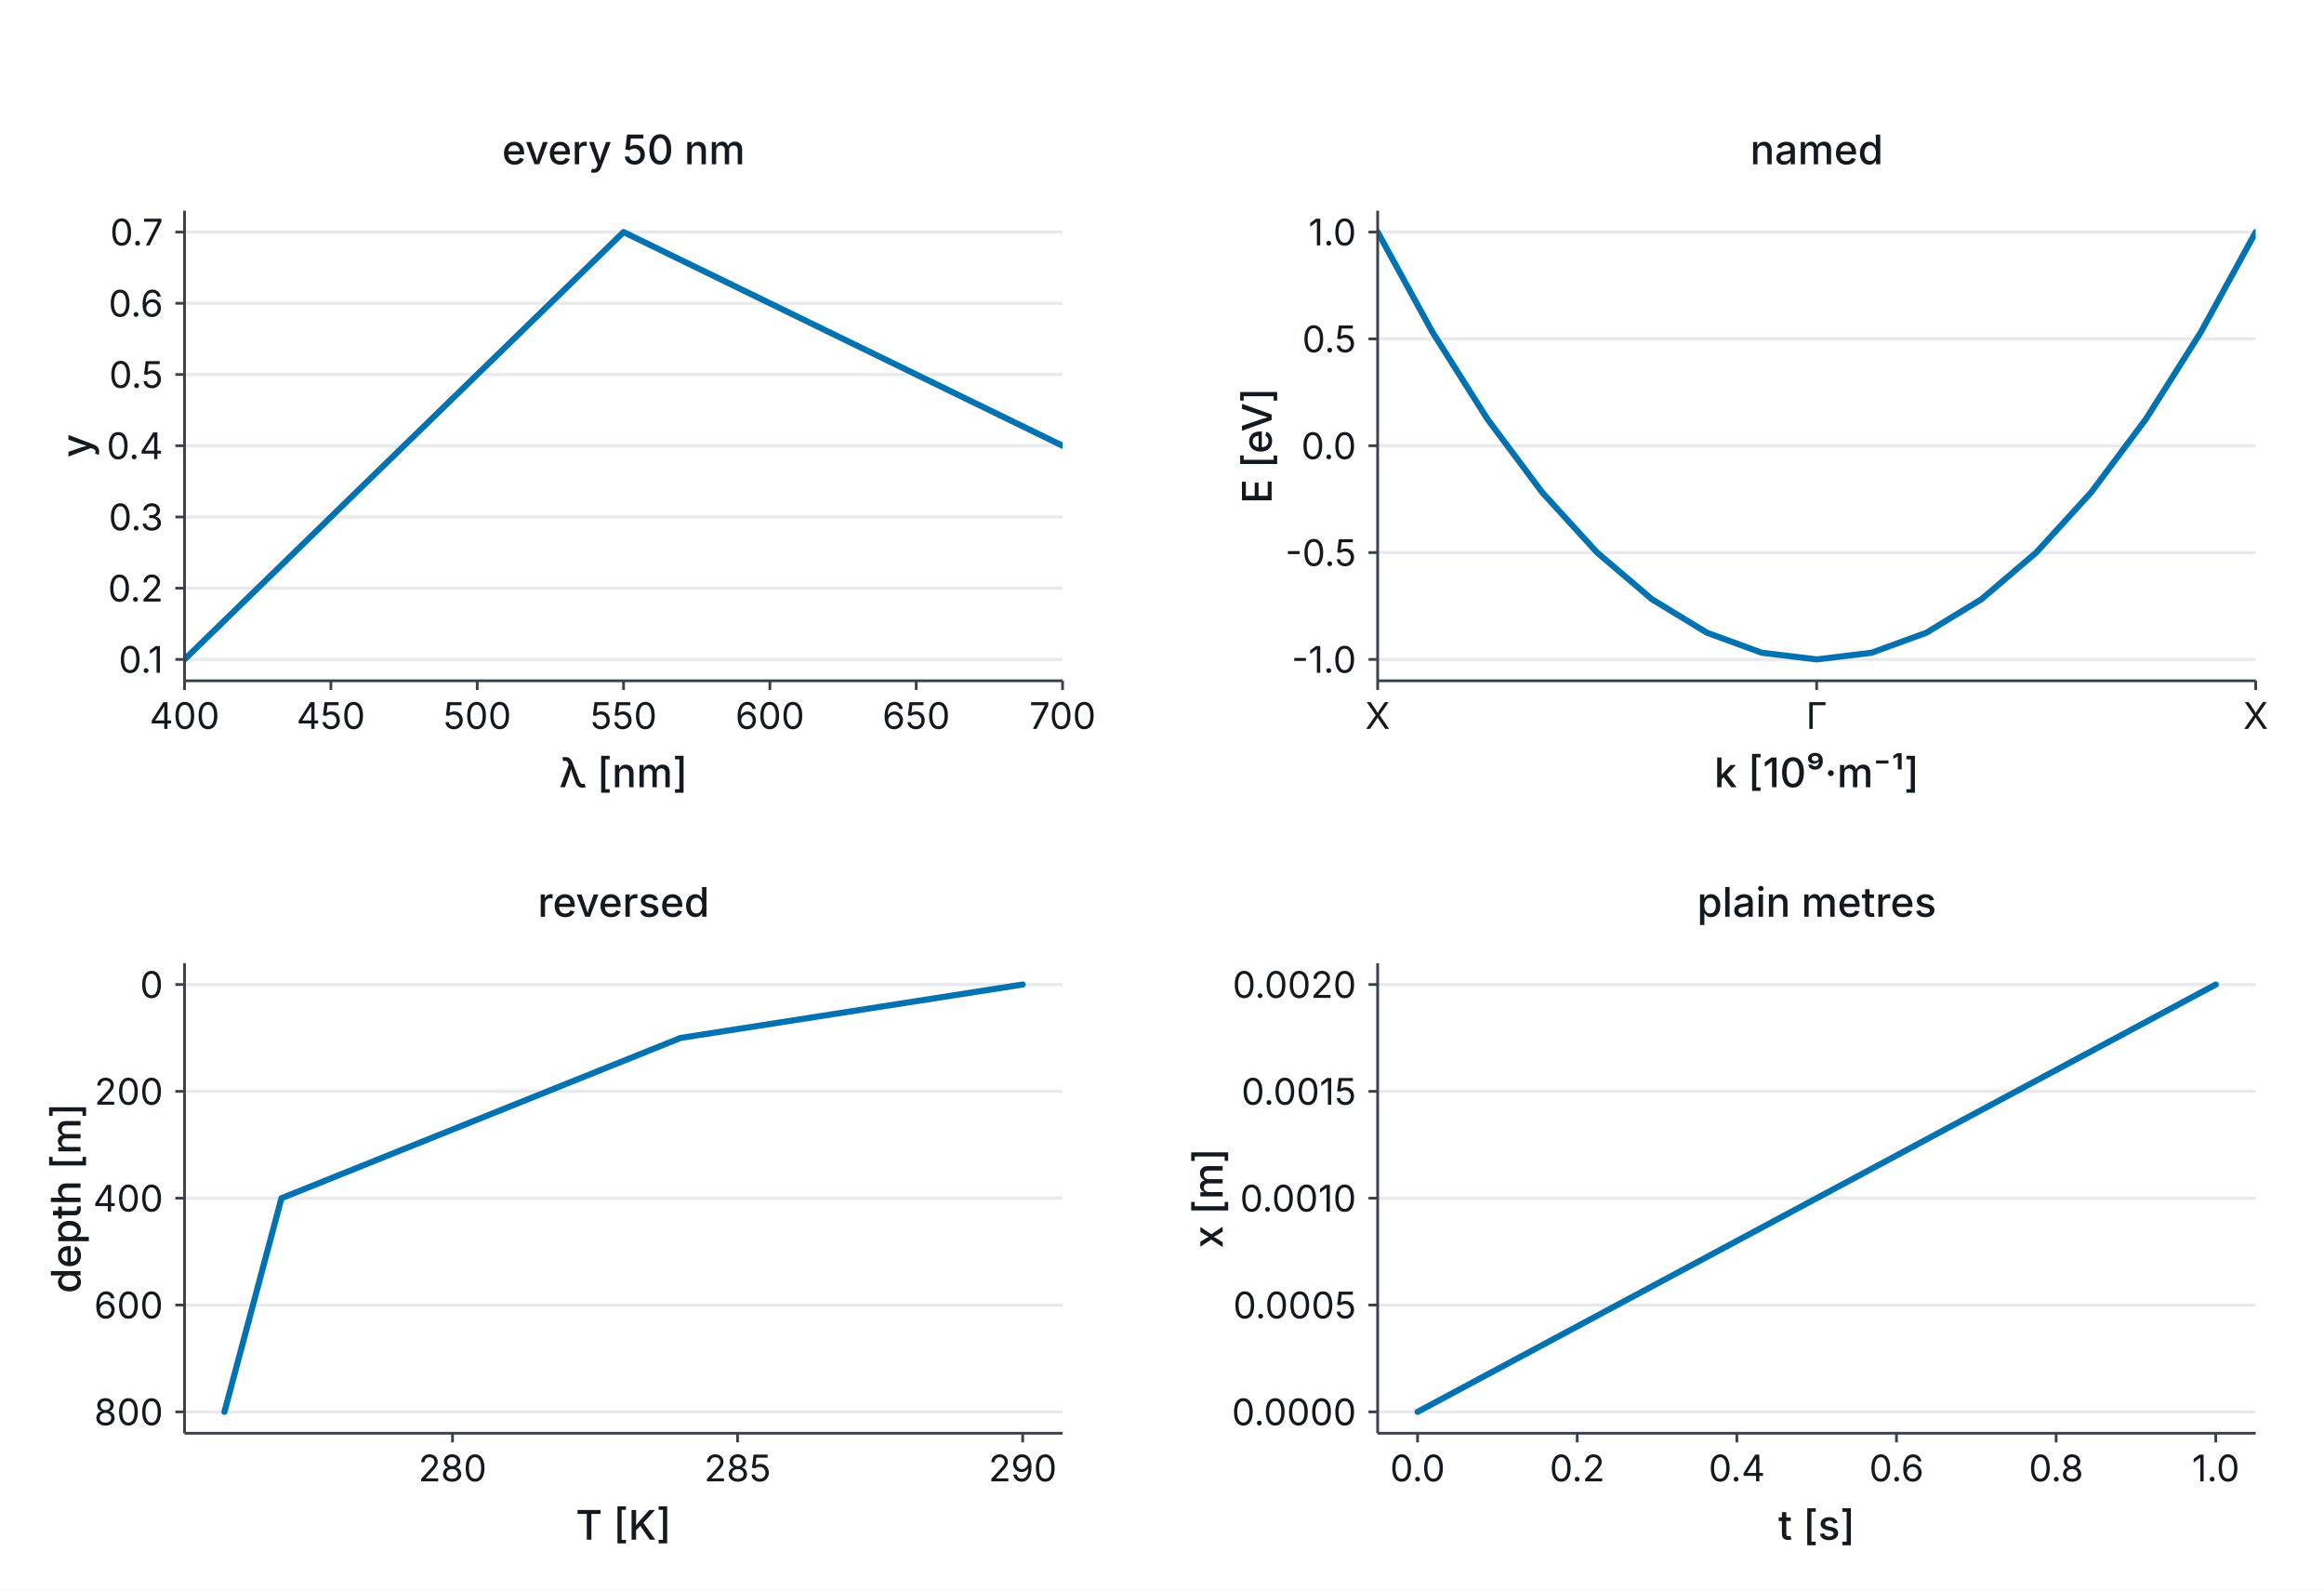
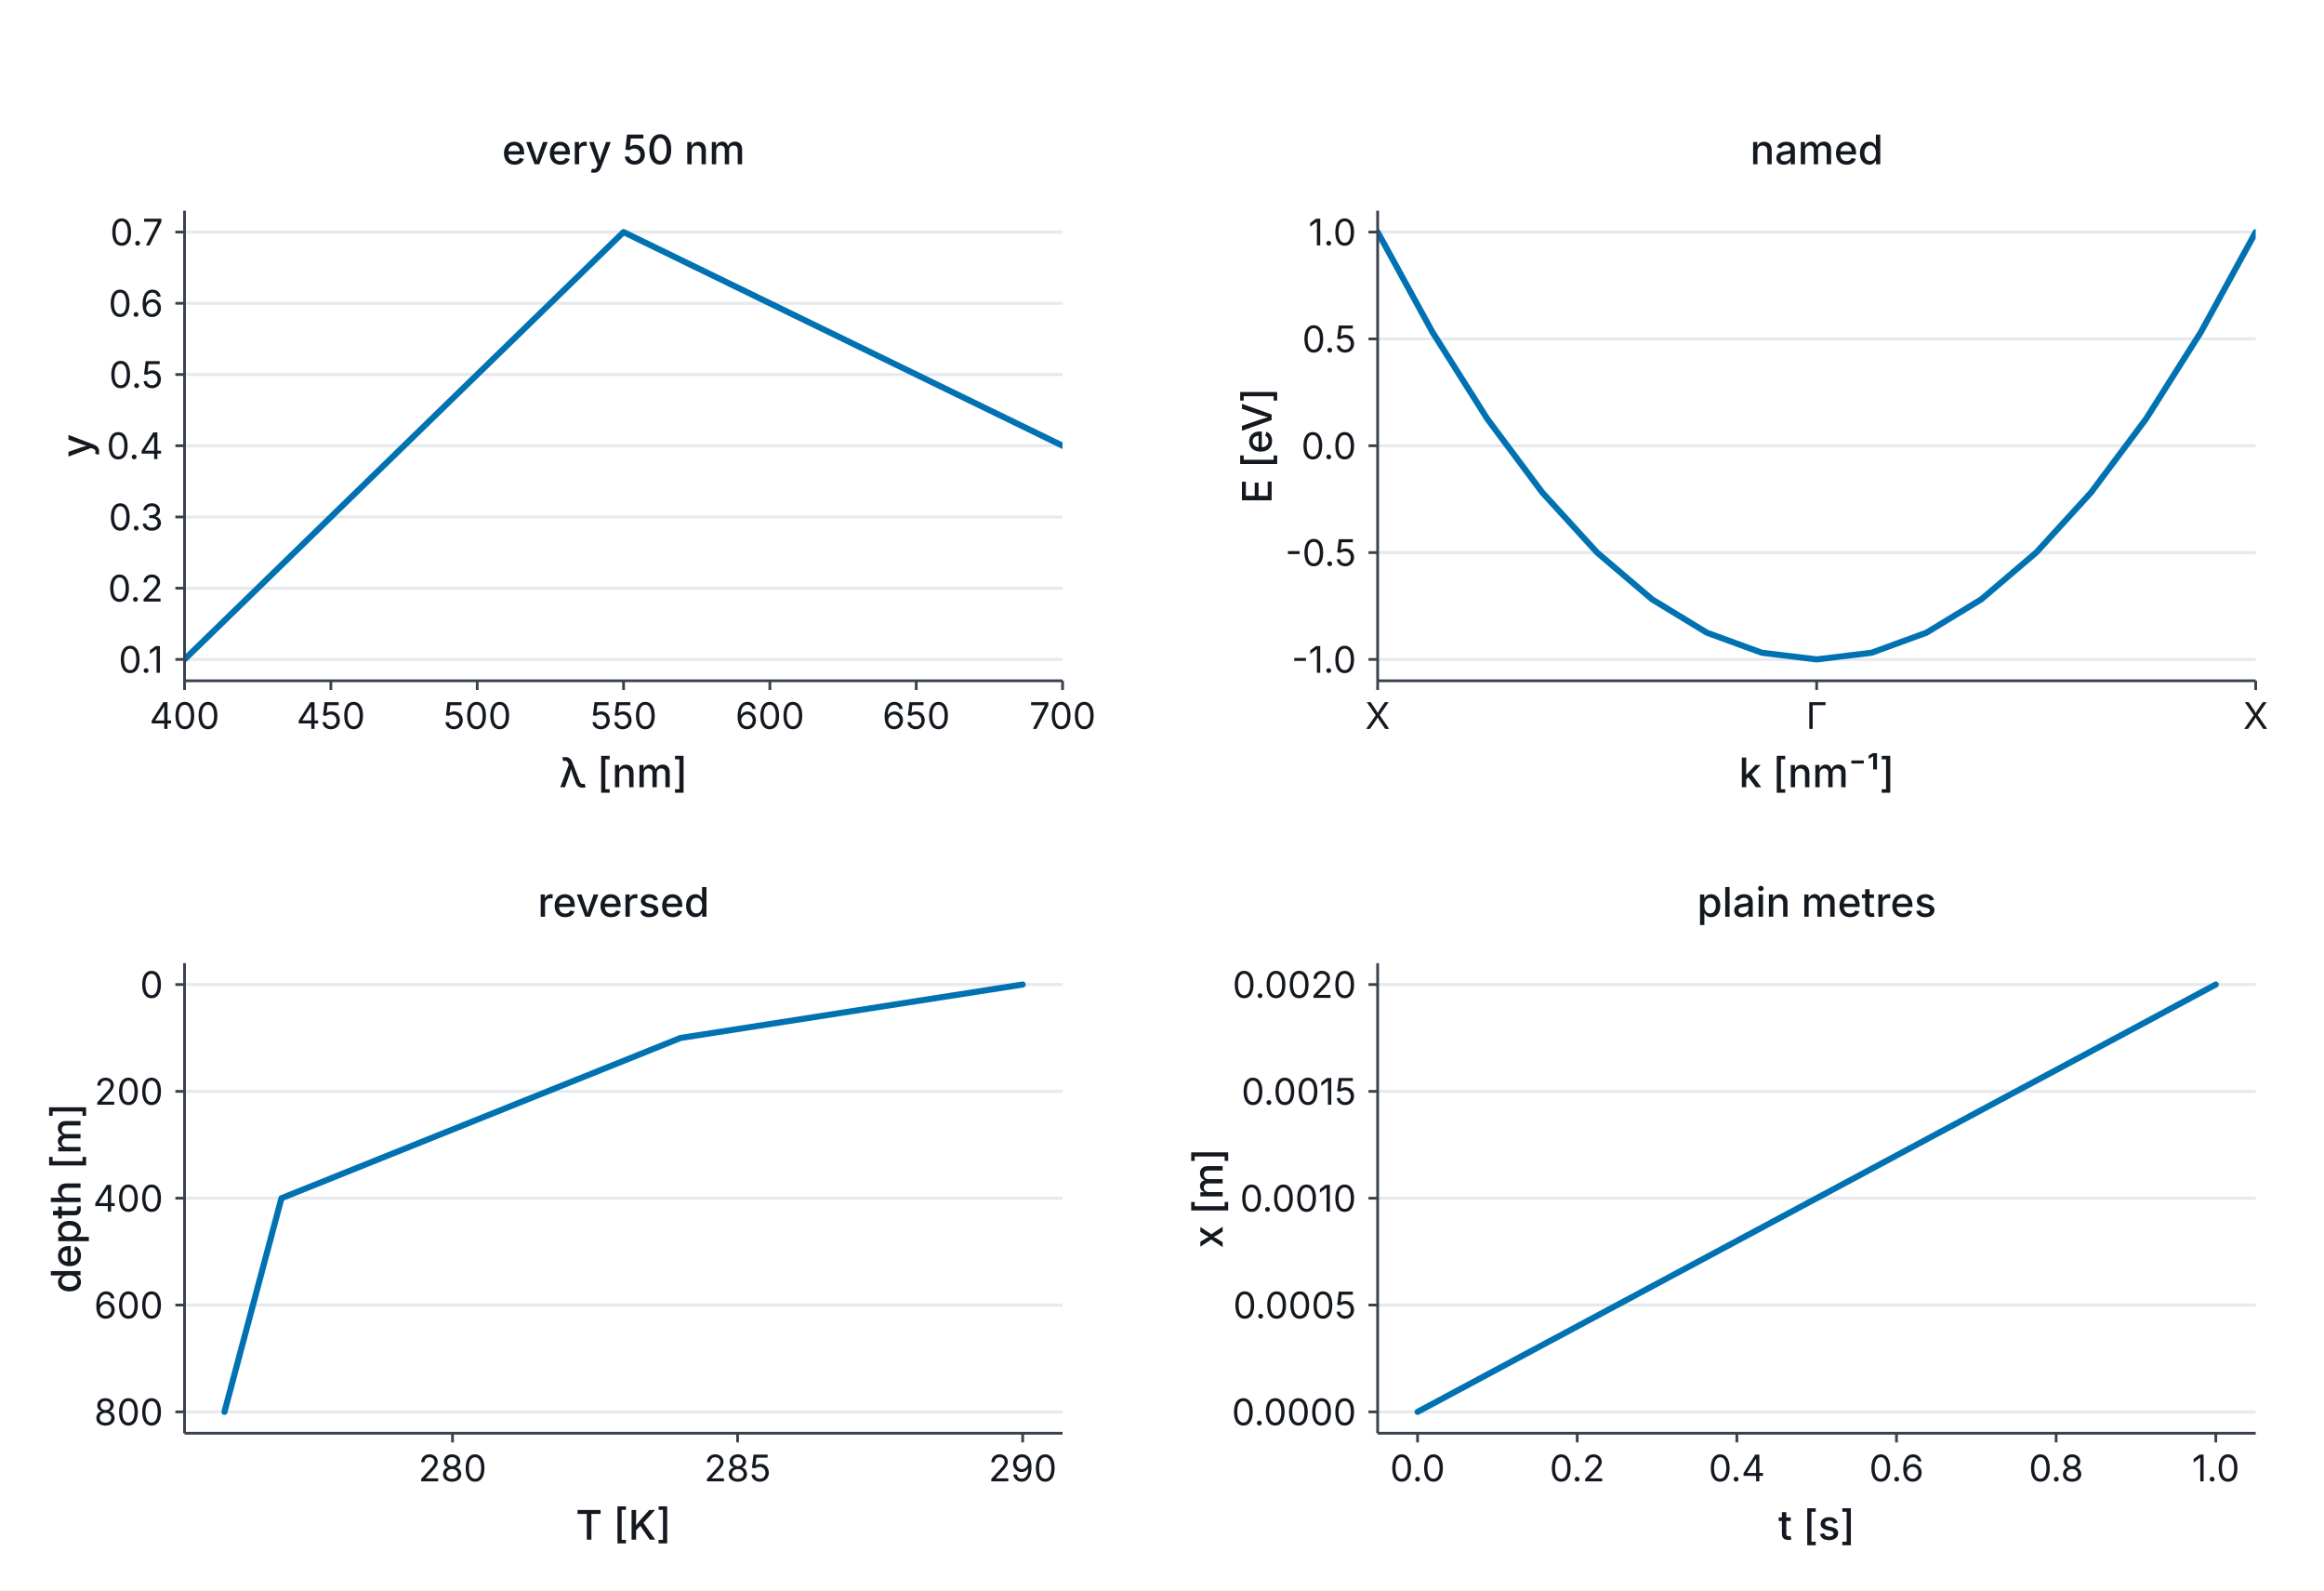
<svg xmlns="http://www.w3.org/2000/svg" width="760" height="520" viewBox="0 0 760 520">
  <defs>
    <clipPath id="qc" clipPathUnits="userSpaceOnUse">
      <path d="M60.349 222.567L347.486 222.567L347.486 68.883L60.349 68.883Z" />
    </clipPath>
    <clipPath id="qc-2" clipPathUnits="userSpaceOnUse">
      <path d="M450.523 222.567L737.66 222.567L737.66 68.883L450.523 68.883Z" />
    </clipPath>
    <clipPath id="qc-3" clipPathUnits="userSpaceOnUse">
      <path d="M60.349 468.567L347.486 468.567L347.486 314.883L60.349 314.883Z" />
    </clipPath>
    <clipPath id="qc-4" clipPathUnits="userSpaceOnUse">
      <path d="M450.523 468.567L737.66 468.567L737.66 314.883L450.523 314.883Z" />
    </clipPath>
  </defs>
  <g id="figure">
    <path d="M0 520L760 520L760 0L0 0Z" fill="#ffffff" />
    <g id="figure_panel-0-0">
      <g role="graphics-object" data-marey-role="other:panel" aria-label="every 50 nm" data-row="0" data-col="0" data-layers="1" data-x-tick-rule="all" data-y-tick-rule="all">
        <g id="figure_panel-0-0_grid">
          <g role="presentation" data-marey-role="decoration" aria-hidden="true" data-lines="7">
            <path d="M60.349 215.581L347.486 215.581M60.349 192.296L347.486 192.296M60.349 169.01L347.486 169.01M60.349 145.725L347.486 145.725M60.349 122.44L347.486 122.44M60.349 99.154L347.486 99.154M60.349 75.869L347.486 75.869" fill="none" stroke="#e7e9ed" stroke-width="1" />
          </g>
        </g>
        <g clip-path="url(#qc)">
          <g id="figure_panel-0-0_layer-0">
            <g role="graphics-object" data-marey-role="series" aria-label="series" data-series="" data-points="3">
              <path d="M60.349 215.581L203.918 75.869L347.486 145.725" fill="none" stroke="#0072b2" stroke-width="2" stroke-linecap="round" stroke-linejoin="round" />
            </g>
          </g>
        </g>
        <g id="figure_panel-0-0_axis-x">
          <g role="graphics-object" data-marey-role="axis" aria-label="λ [nm]" data-side="bottom" data-unit="nm" data-prefix="nano" data-ticks="7" data-tick-rule="all">
            <path d="M60.349 222.567L347.486 222.567" fill="none" stroke="#39414d" stroke-width="0.9" />
            <path d="M60.349 222.567L60.349 225.567M108.205 222.567L108.205 225.567M156.062 222.567L156.062 225.567M203.918 222.567L203.918 225.567M251.774 222.567L251.774 225.567M299.63 222.567L299.63 225.567M347.486 222.567L347.486 225.567" fill="none" stroke="#39414d" stroke-width="0.9" />
            <text x="60.349" y="229.567" font-family="Inter, -apple-system, BlinkMacSystemFont, Segoe UI, Roboto, Helvetica Neue, Arial, sans-serif" font-size="12" text-anchor="middle" dominant-baseline="hanging" fill="#14181f">400</text>
            <text x="108.205" y="229.567" font-family="Inter, -apple-system, BlinkMacSystemFont, Segoe UI, Roboto, Helvetica Neue, Arial, sans-serif" font-size="12" text-anchor="middle" dominant-baseline="hanging" fill="#14181f">450</text>
            <text x="156.062" y="229.567" font-family="Inter, -apple-system, BlinkMacSystemFont, Segoe UI, Roboto, Helvetica Neue, Arial, sans-serif" font-size="12" text-anchor="middle" dominant-baseline="hanging" fill="#14181f">500</text>
            <text x="203.918" y="229.567" font-family="Inter, -apple-system, BlinkMacSystemFont, Segoe UI, Roboto, Helvetica Neue, Arial, sans-serif" font-size="12" text-anchor="middle" dominant-baseline="hanging" fill="#14181f">550</text>
            <text x="251.774" y="229.567" font-family="Inter, -apple-system, BlinkMacSystemFont, Segoe UI, Roboto, Helvetica Neue, Arial, sans-serif" font-size="12" text-anchor="middle" dominant-baseline="hanging" fill="#14181f">600</text>
            <text x="299.63" y="229.567" font-family="Inter, -apple-system, BlinkMacSystemFont, Segoe UI, Roboto, Helvetica Neue, Arial, sans-serif" font-size="12" text-anchor="middle" dominant-baseline="hanging" fill="#14181f">650</text>
            <text x="347.486" y="229.567" font-family="Inter, -apple-system, BlinkMacSystemFont, Segoe UI, Roboto, Helvetica Neue, Arial, sans-serif" font-size="12" text-anchor="middle" dominant-baseline="hanging" fill="#14181f">700</text>
            <text x="203.918" y="247.667" font-family="Inter, -apple-system, BlinkMacSystemFont, Segoe UI, Roboto, Helvetica Neue, Arial, sans-serif" font-size="13.333" font-weight="500" text-anchor="middle" dominant-baseline="hanging" fill="#14181f">λ [nm]</text>
          </g>
        </g>
        <g id="figure_panel-0-0_axis-y">
          <g role="graphics-object" data-marey-role="axis" aria-label="y" data-side="left" data-unit="" data-prefix="" data-ticks="7" data-tick-rule="all">
            <path d="M60.349 222.567L60.349 68.883" fill="none" stroke="#39414d" stroke-width="0.9" />
            <path d="M60.349 215.581L57.349 215.581M60.349 192.296L57.349 192.296M60.349 169.01L57.349 169.01M60.349 145.725L57.349 145.725M60.349 122.44L57.349 122.44M60.349 99.154L57.349 99.154M60.349 75.869L57.349 75.869" fill="none" stroke="#39414d" stroke-width="0.9" />
            <text x="53.349" y="215.581" font-family="Inter, -apple-system, BlinkMacSystemFont, Segoe UI, Roboto, Helvetica Neue, Arial, sans-serif" font-size="12" text-anchor="end" dominant-baseline="central" fill="#14181f">0.1</text>
            <text x="53.349" y="192.296" font-family="Inter, -apple-system, BlinkMacSystemFont, Segoe UI, Roboto, Helvetica Neue, Arial, sans-serif" font-size="12" text-anchor="end" dominant-baseline="central" fill="#14181f">0.2</text>
            <text x="53.349" y="169.01" font-family="Inter, -apple-system, BlinkMacSystemFont, Segoe UI, Roboto, Helvetica Neue, Arial, sans-serif" font-size="12" text-anchor="end" dominant-baseline="central" fill="#14181f">0.3</text>
            <text x="53.349" y="145.725" font-family="Inter, -apple-system, BlinkMacSystemFont, Segoe UI, Roboto, Helvetica Neue, Arial, sans-serif" font-size="12" text-anchor="end" dominant-baseline="central" fill="#14181f">0.4</text>
            <text x="53.349" y="122.44" font-family="Inter, -apple-system, BlinkMacSystemFont, Segoe UI, Roboto, Helvetica Neue, Arial, sans-serif" font-size="12" text-anchor="end" dominant-baseline="central" fill="#14181f">0.5</text>
            <text x="53.349" y="99.154" font-family="Inter, -apple-system, BlinkMacSystemFont, Segoe UI, Roboto, Helvetica Neue, Arial, sans-serif" font-size="12" text-anchor="end" dominant-baseline="central" fill="#14181f">0.6</text>
            <text x="53.349" y="75.869" font-family="Inter, -apple-system, BlinkMacSystemFont, Segoe UI, Roboto, Helvetica Neue, Arial, sans-serif" font-size="12" text-anchor="end" dominant-baseline="central" fill="#14181f">0.7</text>
            <text x="29.669" y="145.725" transform="rotate(-90 29.669 145.725)" font-family="Inter, -apple-system, BlinkMacSystemFont, Segoe UI, Roboto, Helvetica Neue, Arial, sans-serif" font-size="13.333" font-weight="500" text-anchor="middle" fill="#14181f">y</text>
          </g>
        </g>
        <text x="203.918" y="44" font-family="Inter, -apple-system, BlinkMacSystemFont, Segoe UI, Roboto, Helvetica Neue, Arial, sans-serif" font-size="13.333" font-weight="500" text-anchor="middle" dominant-baseline="hanging" fill="#14181f">every 50 nm</text>
      </g>
    </g>
    <g id="figure_panel-0-1">
      <g role="graphics-object" data-marey-role="other:panel" aria-label="named" data-row="0" data-col="1" data-layers="1" data-x-tick-rule="all" data-y-tick-rule="all">
        <g id="figure_panel-0-1_grid">
          <g role="presentation" data-marey-role="decoration" aria-hidden="true" data-lines="5">
            <path d="M450.523 215.581L737.66 215.581M450.523 180.653L737.66 180.653M450.523 145.725L737.66 145.725M450.523 110.797L737.66 110.797M450.523 75.869L737.66 75.869" fill="none" stroke="#e7e9ed" stroke-width="1" />
          </g>
        </g>
        <g clip-path="url(#qc-2)">
          <g id="figure_panel-0-1_layer-0">
            <g role="graphics-object" data-marey-role="series" aria-label="series" data-series="" data-points="17">
              <path d="M450.523 75.869L468.469 108.614L486.415 136.993L504.361 161.006L522.307 180.653L540.254 195.934L558.2 206.849L576.146 213.398L594.092 215.581L612.038 213.398L629.984 206.849L647.93 195.934L665.876 180.653L683.822 161.006L701.768 136.993L719.714 108.614L737.66 75.869" fill="none" stroke="#0072b2" stroke-width="2" stroke-linecap="round" stroke-linejoin="round" />
            </g>
          </g>
        </g>
        <g id="figure_panel-0-1_axis-x">
-           <g role="graphics-object" data-marey-role="axis" aria-label="k [10⁹·m⁻¹]" data-side="bottom" data-unit="10⁹·m⁻¹" data-prefix="giga" data-ticks="3" data-tick-rule="all">
+           <g role="graphics-object" data-marey-role="axis" aria-label="k [nm⁻¹]" data-side="bottom" data-unit="nm⁻¹" data-prefix="giga" data-ticks="3" data-tick-rule="all">
            <path d="M450.523 222.567L737.66 222.567" fill="none" stroke="#39414d" stroke-width="0.9" />
            <path d="M450.523 222.567L450.523 225.567M594.092 222.567L594.092 225.567M737.66 222.567L737.66 225.567" fill="none" stroke="#39414d" stroke-width="0.9" />
            <text x="450.523" y="229.567" font-family="Inter, -apple-system, BlinkMacSystemFont, Segoe UI, Roboto, Helvetica Neue, Arial, sans-serif" font-size="12" text-anchor="middle" dominant-baseline="hanging" fill="#14181f">X</text>
            <text x="594.092" y="229.567" font-family="Inter, -apple-system, BlinkMacSystemFont, Segoe UI, Roboto, Helvetica Neue, Arial, sans-serif" font-size="12" text-anchor="middle" dominant-baseline="hanging" fill="#14181f">Γ</text>
            <text x="737.66" y="229.567" font-family="Inter, -apple-system, BlinkMacSystemFont, Segoe UI, Roboto, Helvetica Neue, Arial, sans-serif" font-size="12" text-anchor="middle" dominant-baseline="hanging" fill="#14181f">X</text>
-             <text x="594.092" y="247.667" font-family="Inter, -apple-system, BlinkMacSystemFont, Segoe UI, Roboto, Helvetica Neue, Arial, sans-serif" font-size="13.333" font-weight="500" text-anchor="middle" dominant-baseline="hanging" fill="#14181f">k [10⁹·m⁻¹]</text>
+             <text x="594.092" y="247.667" font-family="Inter, -apple-system, BlinkMacSystemFont, Segoe UI, Roboto, Helvetica Neue, Arial, sans-serif" font-size="13.333" font-weight="500" text-anchor="middle" dominant-baseline="hanging" fill="#14181f">k [nm⁻¹]</text>
          </g>
        </g>
        <g id="figure_panel-0-1_axis-y">
          <g role="graphics-object" data-marey-role="axis" aria-label="E [eV]" data-side="left" data-unit="eV" data-prefix="" data-ticks="5" data-tick-rule="all">
            <path d="M450.523 222.567L450.523 68.883" fill="none" stroke="#39414d" stroke-width="0.9" />
            <path d="M450.523 215.581L447.523 215.581M450.523 180.653L447.523 180.653M450.523 145.725L447.523 145.725M450.523 110.797L447.523 110.797M450.523 75.869L447.523 75.869" fill="none" stroke="#39414d" stroke-width="0.9" />
            <text x="443.523" y="215.581" font-family="Inter, -apple-system, BlinkMacSystemFont, Segoe UI, Roboto, Helvetica Neue, Arial, sans-serif" font-size="12" text-anchor="end" dominant-baseline="central" fill="#14181f">-1.0</text>
            <text x="443.523" y="180.653" font-family="Inter, -apple-system, BlinkMacSystemFont, Segoe UI, Roboto, Helvetica Neue, Arial, sans-serif" font-size="12" text-anchor="end" dominant-baseline="central" fill="#14181f">-0.5</text>
            <text x="443.523" y="145.725" font-family="Inter, -apple-system, BlinkMacSystemFont, Segoe UI, Roboto, Helvetica Neue, Arial, sans-serif" font-size="12" text-anchor="end" dominant-baseline="central" fill="#14181f">0.0</text>
            <text x="443.523" y="110.797" font-family="Inter, -apple-system, BlinkMacSystemFont, Segoe UI, Roboto, Helvetica Neue, Arial, sans-serif" font-size="12" text-anchor="end" dominant-baseline="central" fill="#14181f">0.5</text>
            <text x="443.523" y="75.869" font-family="Inter, -apple-system, BlinkMacSystemFont, Segoe UI, Roboto, Helvetica Neue, Arial, sans-serif" font-size="12" text-anchor="end" dominant-baseline="central" fill="#14181f">1.0</text>
            <text x="415.847" y="145.725" transform="rotate(-90 415.847 145.725)" font-family="Inter, -apple-system, BlinkMacSystemFont, Segoe UI, Roboto, Helvetica Neue, Arial, sans-serif" font-size="13.333" font-weight="500" text-anchor="middle" fill="#14181f">E [eV]</text>
          </g>
        </g>
        <text x="594.092" y="44" font-family="Inter, -apple-system, BlinkMacSystemFont, Segoe UI, Roboto, Helvetica Neue, Arial, sans-serif" font-size="13.333" font-weight="500" text-anchor="middle" dominant-baseline="hanging" fill="#14181f">named</text>
      </g>
    </g>
    <g id="figure_panel-1-0">
      <g role="graphics-object" data-marey-role="other:panel" aria-label="reversed" data-row="1" data-col="0" data-layers="1" data-x-tick-rule="all" data-y-tick-rule="all">
        <g id="figure_panel-1-0_grid">
          <g role="presentation" data-marey-role="decoration" aria-hidden="true" data-lines="5">
            <path d="M60.349 461.581L347.486 461.581M60.349 426.653L347.486 426.653M60.349 391.725L347.486 391.725M60.349 356.797L347.486 356.797M60.349 321.869L347.486 321.869" fill="none" stroke="#e7e9ed" stroke-width="1" />
          </g>
        </g>
        <g clip-path="url(#qc-3)">
          <g id="figure_panel-1-0_layer-0">
            <g role="graphics-object" data-marey-role="series" aria-label="series" data-series="" data-points="4">
              <path d="M334.434 321.869L222.563 339.333L92.046 391.725L73.401 461.581" fill="none" stroke="#0072b2" stroke-width="2" stroke-linecap="round" stroke-linejoin="round" />
            </g>
          </g>
        </g>
        <g id="figure_panel-1-0_axis-x">
          <g role="graphics-object" data-marey-role="axis" aria-label="T [K]" data-side="bottom" data-unit="K" data-prefix="" data-ticks="3" data-tick-rule="all">
            <path d="M60.349 468.567L347.486 468.567" fill="none" stroke="#39414d" stroke-width="0.9" />
            <path d="M147.982 468.567L147.982 471.567M241.208 468.567L241.208 471.567M334.434 468.567L334.434 471.567" fill="none" stroke="#39414d" stroke-width="0.9" />
            <text x="147.982" y="475.567" font-family="Inter, -apple-system, BlinkMacSystemFont, Segoe UI, Roboto, Helvetica Neue, Arial, sans-serif" font-size="12" text-anchor="middle" dominant-baseline="hanging" fill="#14181f">280</text>
            <text x="241.208" y="475.567" font-family="Inter, -apple-system, BlinkMacSystemFont, Segoe UI, Roboto, Helvetica Neue, Arial, sans-serif" font-size="12" text-anchor="middle" dominant-baseline="hanging" fill="#14181f">285</text>
            <text x="334.434" y="475.567" font-family="Inter, -apple-system, BlinkMacSystemFont, Segoe UI, Roboto, Helvetica Neue, Arial, sans-serif" font-size="12" text-anchor="middle" dominant-baseline="hanging" fill="#14181f">290</text>
            <text x="203.918" y="493.667" font-family="Inter, -apple-system, BlinkMacSystemFont, Segoe UI, Roboto, Helvetica Neue, Arial, sans-serif" font-size="13.333" font-weight="500" text-anchor="middle" dominant-baseline="hanging" fill="#14181f">T [K]</text>
          </g>
        </g>
        <g id="figure_panel-1-0_axis-y">
          <g role="graphics-object" data-marey-role="axis" aria-label="depth [m]" data-side="left" data-unit="m" data-prefix="" data-ticks="5" data-tick-rule="all">
            <path d="M60.349 468.567L60.349 314.883" fill="none" stroke="#39414d" stroke-width="0.9" />
            <path d="M60.349 461.581L57.349 461.581M60.349 426.653L57.349 426.653M60.349 391.725L57.349 391.725M60.349 356.797L57.349 356.797M60.349 321.869L57.349 321.869" fill="none" stroke="#39414d" stroke-width="0.9" />
            <text x="53.349" y="461.581" font-family="Inter, -apple-system, BlinkMacSystemFont, Segoe UI, Roboto, Helvetica Neue, Arial, sans-serif" font-size="12" text-anchor="end" dominant-baseline="central" fill="#14181f">800</text>
            <text x="53.349" y="426.653" font-family="Inter, -apple-system, BlinkMacSystemFont, Segoe UI, Roboto, Helvetica Neue, Arial, sans-serif" font-size="12" text-anchor="end" dominant-baseline="central" fill="#14181f">600</text>
            <text x="53.349" y="391.725" font-family="Inter, -apple-system, BlinkMacSystemFont, Segoe UI, Roboto, Helvetica Neue, Arial, sans-serif" font-size="12" text-anchor="end" dominant-baseline="central" fill="#14181f">400</text>
            <text x="53.349" y="356.797" font-family="Inter, -apple-system, BlinkMacSystemFont, Segoe UI, Roboto, Helvetica Neue, Arial, sans-serif" font-size="12" text-anchor="end" dominant-baseline="central" fill="#14181f">200</text>
            <text x="53.349" y="321.869" font-family="Inter, -apple-system, BlinkMacSystemFont, Segoe UI, Roboto, Helvetica Neue, Arial, sans-serif" font-size="12" text-anchor="end" dominant-baseline="central" fill="#14181f">0</text>
            <text x="26.333" y="391.725" transform="rotate(-90 26.333 391.725)" font-family="Inter, -apple-system, BlinkMacSystemFont, Segoe UI, Roboto, Helvetica Neue, Arial, sans-serif" font-size="13.333" font-weight="500" text-anchor="middle" fill="#14181f">depth [m]</text>
          </g>
        </g>
        <text x="203.918" y="290" font-family="Inter, -apple-system, BlinkMacSystemFont, Segoe UI, Roboto, Helvetica Neue, Arial, sans-serif" font-size="13.333" font-weight="500" text-anchor="middle" dominant-baseline="hanging" fill="#14181f">reversed</text>
      </g>
    </g>
    <g id="figure_panel-1-1">
      <g role="graphics-object" data-marey-role="other:panel" aria-label="plain metres" data-row="1" data-col="1" data-layers="1" data-x-tick-rule="all" data-y-tick-rule="all">
        <g id="figure_panel-1-1_grid">
          <g role="presentation" data-marey-role="decoration" aria-hidden="true" data-lines="5">
            <path d="M450.523 461.581L737.66 461.581M450.523 426.653L737.66 426.653M450.523 391.725L737.66 391.725M450.523 356.797L737.66 356.797M450.523 321.869L737.66 321.869" fill="none" stroke="#e7e9ed" stroke-width="1" />
          </g>
        </g>
        <g clip-path="url(#qc-4)">
          <g id="figure_panel-1-1_layer-0">
            <g role="graphics-object" data-marey-role="series" aria-label="series" data-series="" data-points="2">
              <path d="M463.575 461.581L724.608 321.869" fill="none" stroke="#0072b2" stroke-width="2" stroke-linecap="round" stroke-linejoin="round" />
            </g>
          </g>
        </g>
        <g id="figure_panel-1-1_axis-x">
          <g role="graphics-object" data-marey-role="axis" aria-label="t [s]" data-side="bottom" data-unit="s" data-prefix="" data-ticks="6" data-tick-rule="all">
            <path d="M450.523 468.567L737.66 468.567" fill="none" stroke="#39414d" stroke-width="0.9" />
            <path d="M463.575 468.567L463.575 471.567M515.782 468.567L515.782 471.567M567.988 468.567L567.988 471.567M620.195 468.567L620.195 471.567M672.402 468.567L672.402 471.567M724.608 468.567L724.608 471.567" fill="none" stroke="#39414d" stroke-width="0.9" />
            <text x="463.575" y="475.567" font-family="Inter, -apple-system, BlinkMacSystemFont, Segoe UI, Roboto, Helvetica Neue, Arial, sans-serif" font-size="12" text-anchor="middle" dominant-baseline="hanging" fill="#14181f">0.0</text>
            <text x="515.782" y="475.567" font-family="Inter, -apple-system, BlinkMacSystemFont, Segoe UI, Roboto, Helvetica Neue, Arial, sans-serif" font-size="12" text-anchor="middle" dominant-baseline="hanging" fill="#14181f">0.2</text>
            <text x="567.988" y="475.567" font-family="Inter, -apple-system, BlinkMacSystemFont, Segoe UI, Roboto, Helvetica Neue, Arial, sans-serif" font-size="12" text-anchor="middle" dominant-baseline="hanging" fill="#14181f">0.4</text>
            <text x="620.195" y="475.567" font-family="Inter, -apple-system, BlinkMacSystemFont, Segoe UI, Roboto, Helvetica Neue, Arial, sans-serif" font-size="12" text-anchor="middle" dominant-baseline="hanging" fill="#14181f">0.6</text>
            <text x="672.402" y="475.567" font-family="Inter, -apple-system, BlinkMacSystemFont, Segoe UI, Roboto, Helvetica Neue, Arial, sans-serif" font-size="12" text-anchor="middle" dominant-baseline="hanging" fill="#14181f">0.8</text>
            <text x="724.608" y="475.567" font-family="Inter, -apple-system, BlinkMacSystemFont, Segoe UI, Roboto, Helvetica Neue, Arial, sans-serif" font-size="12" text-anchor="middle" dominant-baseline="hanging" fill="#14181f">1.0</text>
            <text x="594.092" y="493.667" font-family="Inter, -apple-system, BlinkMacSystemFont, Segoe UI, Roboto, Helvetica Neue, Arial, sans-serif" font-size="13.333" font-weight="500" text-anchor="middle" dominant-baseline="hanging" fill="#14181f">t [s]</text>
          </g>
        </g>
        <g id="figure_panel-1-1_axis-y">
          <g role="graphics-object" data-marey-role="axis" aria-label="x [m]" data-side="left" data-unit="m" data-prefix="" data-ticks="5" data-tick-rule="all">
            <path d="M450.523 468.567L450.523 314.883" fill="none" stroke="#39414d" stroke-width="0.9" />
            <path d="M450.523 461.581L447.523 461.581M450.523 426.653L447.523 426.653M450.523 391.725L447.523 391.725M450.523 356.797L447.523 356.797M450.523 321.869L447.523 321.869" fill="none" stroke="#39414d" stroke-width="0.9" />
            <text x="443.523" y="461.581" font-family="Inter, -apple-system, BlinkMacSystemFont, Segoe UI, Roboto, Helvetica Neue, Arial, sans-serif" font-size="12" text-anchor="end" dominant-baseline="central" fill="#14181f">0.0000</text>
            <text x="443.523" y="426.653" font-family="Inter, -apple-system, BlinkMacSystemFont, Segoe UI, Roboto, Helvetica Neue, Arial, sans-serif" font-size="12" text-anchor="end" dominant-baseline="central" fill="#14181f">0.0005</text>
            <text x="443.523" y="391.725" font-family="Inter, -apple-system, BlinkMacSystemFont, Segoe UI, Roboto, Helvetica Neue, Arial, sans-serif" font-size="12" text-anchor="end" dominant-baseline="central" fill="#14181f">0.0010</text>
            <text x="443.523" y="356.797" font-family="Inter, -apple-system, BlinkMacSystemFont, Segoe UI, Roboto, Helvetica Neue, Arial, sans-serif" font-size="12" text-anchor="end" dominant-baseline="central" fill="#14181f">0.0015</text>
            <text x="443.523" y="321.869" font-family="Inter, -apple-system, BlinkMacSystemFont, Segoe UI, Roboto, Helvetica Neue, Arial, sans-serif" font-size="12" text-anchor="end" dominant-baseline="central" fill="#14181f">0.0020</text>
            <text x="399.827" y="391.725" transform="rotate(-90 399.827 391.725)" font-family="Inter, -apple-system, BlinkMacSystemFont, Segoe UI, Roboto, Helvetica Neue, Arial, sans-serif" font-size="13.333" font-weight="500" text-anchor="middle" fill="#14181f">x [m]</text>
          </g>
        </g>
        <text x="594.092" y="290" font-family="Inter, -apple-system, BlinkMacSystemFont, Segoe UI, Roboto, Helvetica Neue, Arial, sans-serif" font-size="13.333" font-weight="500" text-anchor="middle" dominant-baseline="hanging" fill="#14181f">plain metres</text>
      </g>
    </g>
  </g>
</svg>
